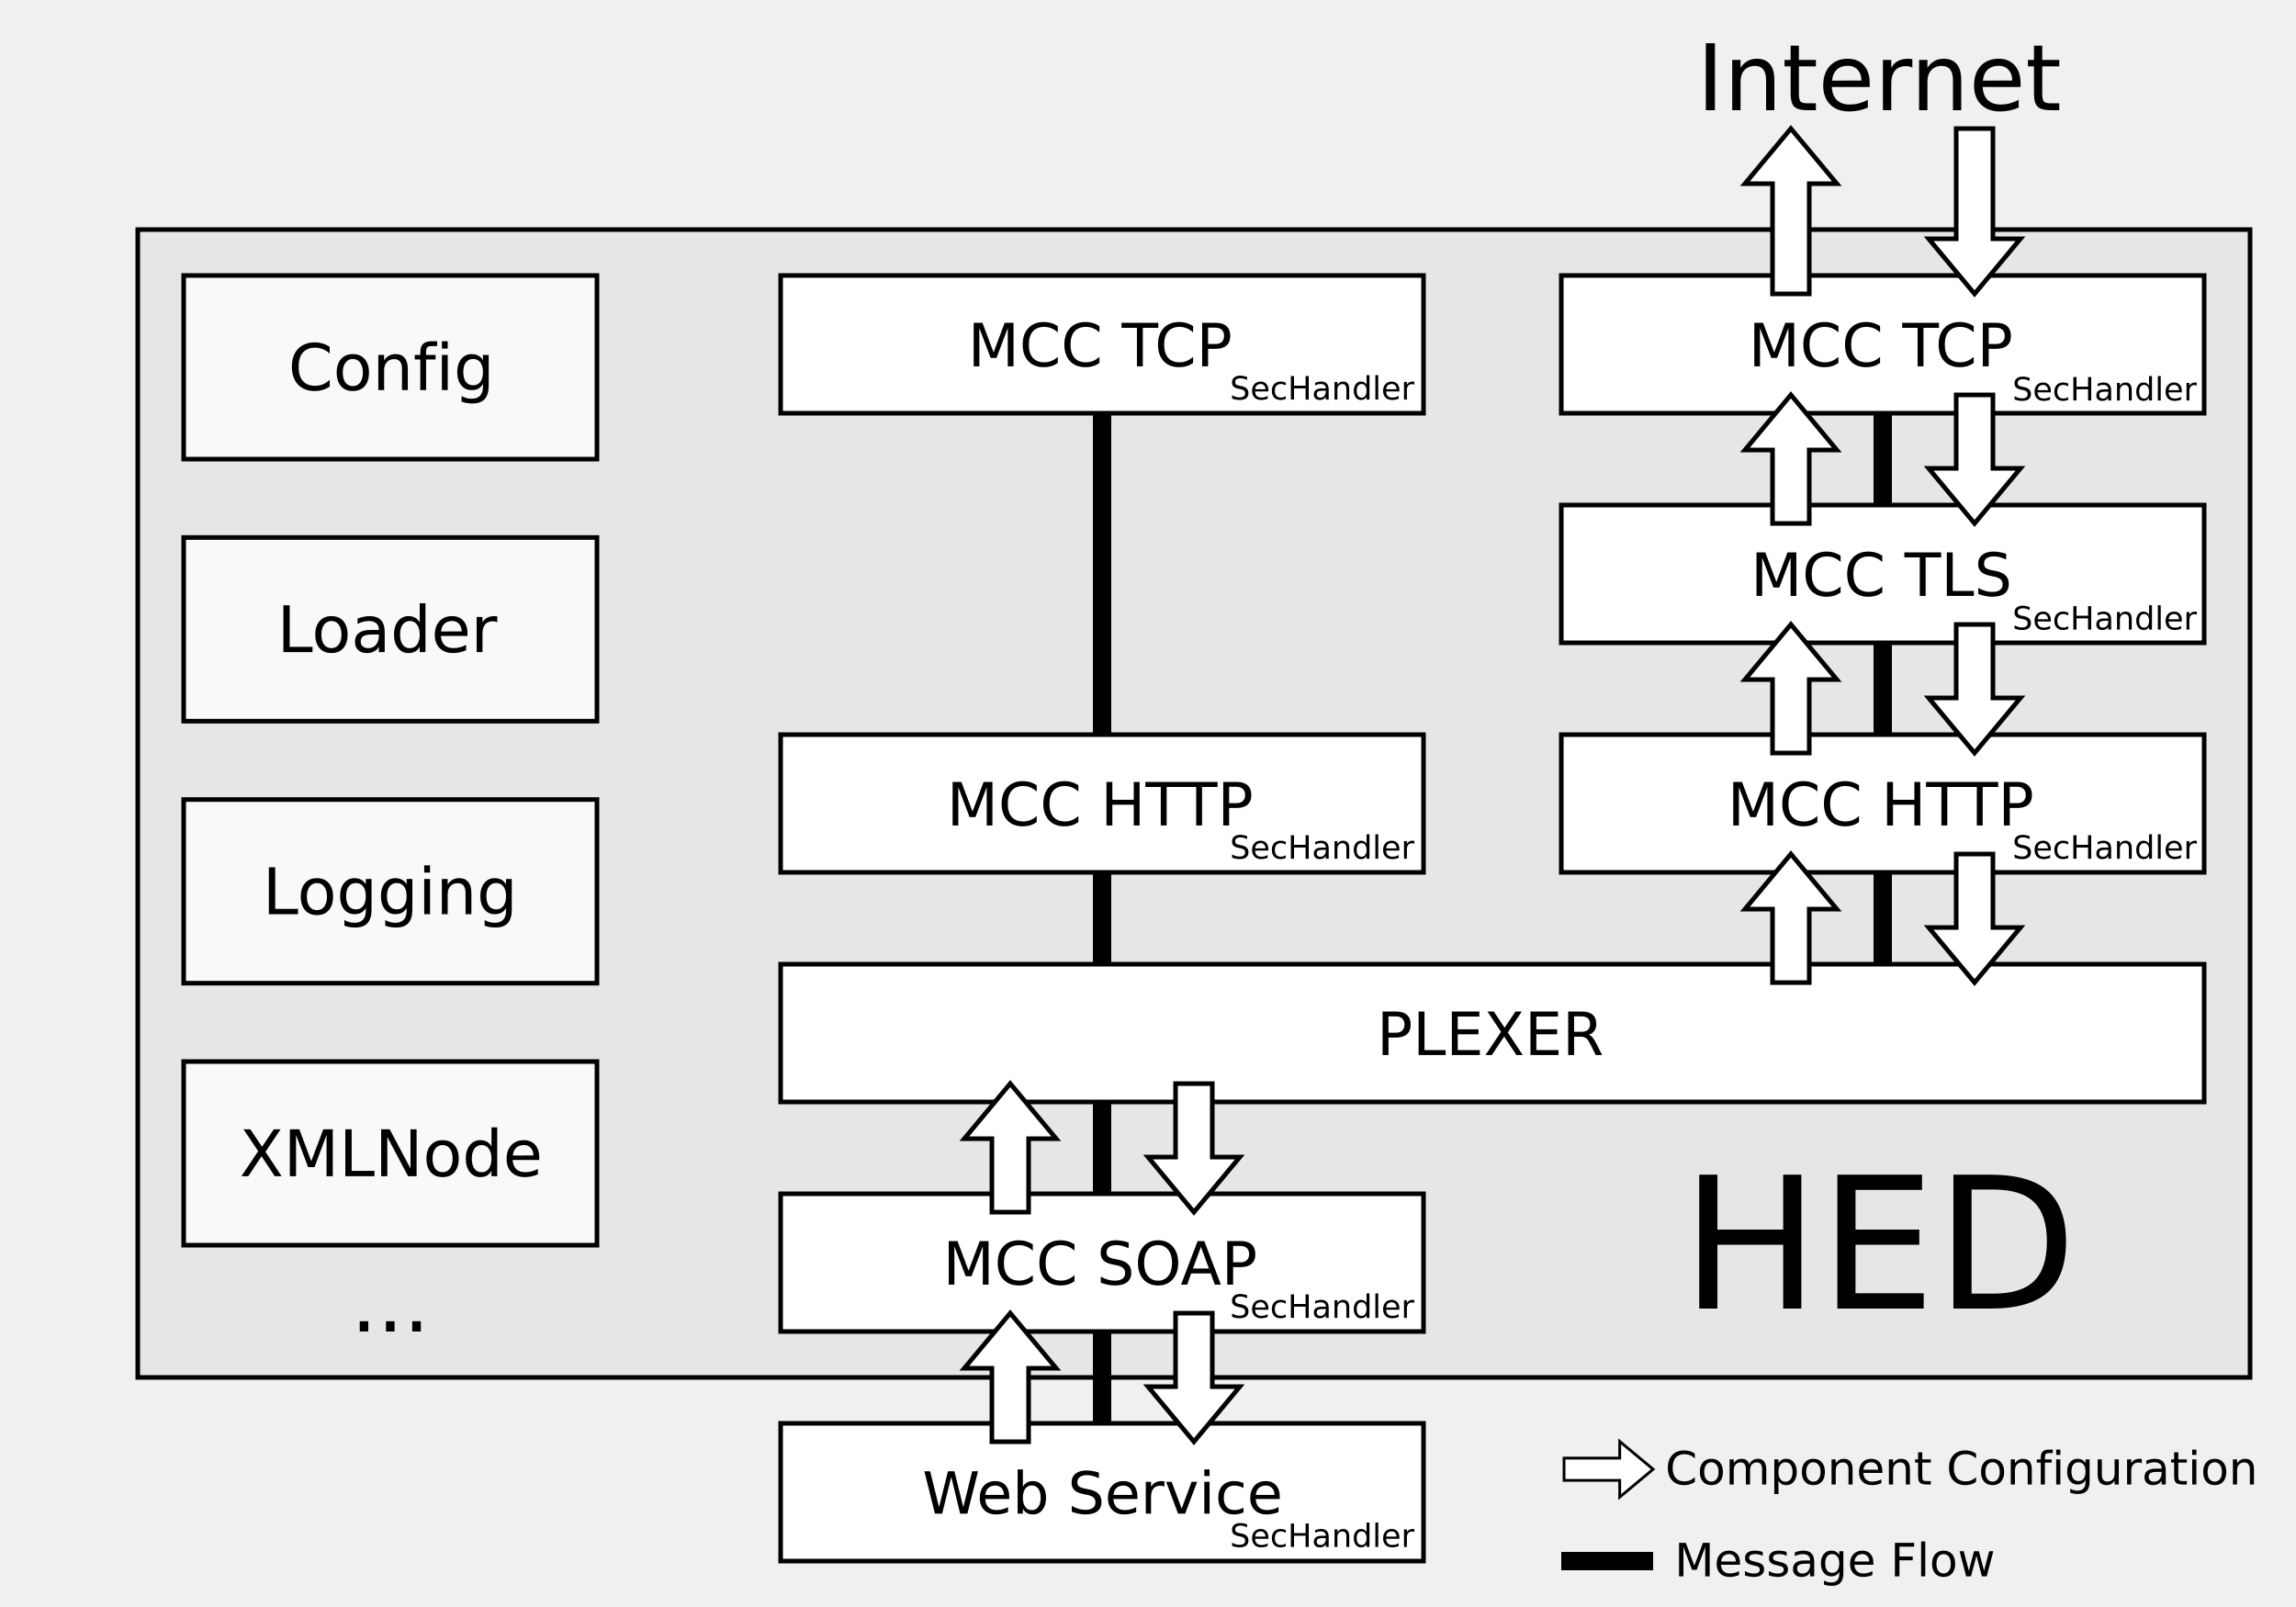
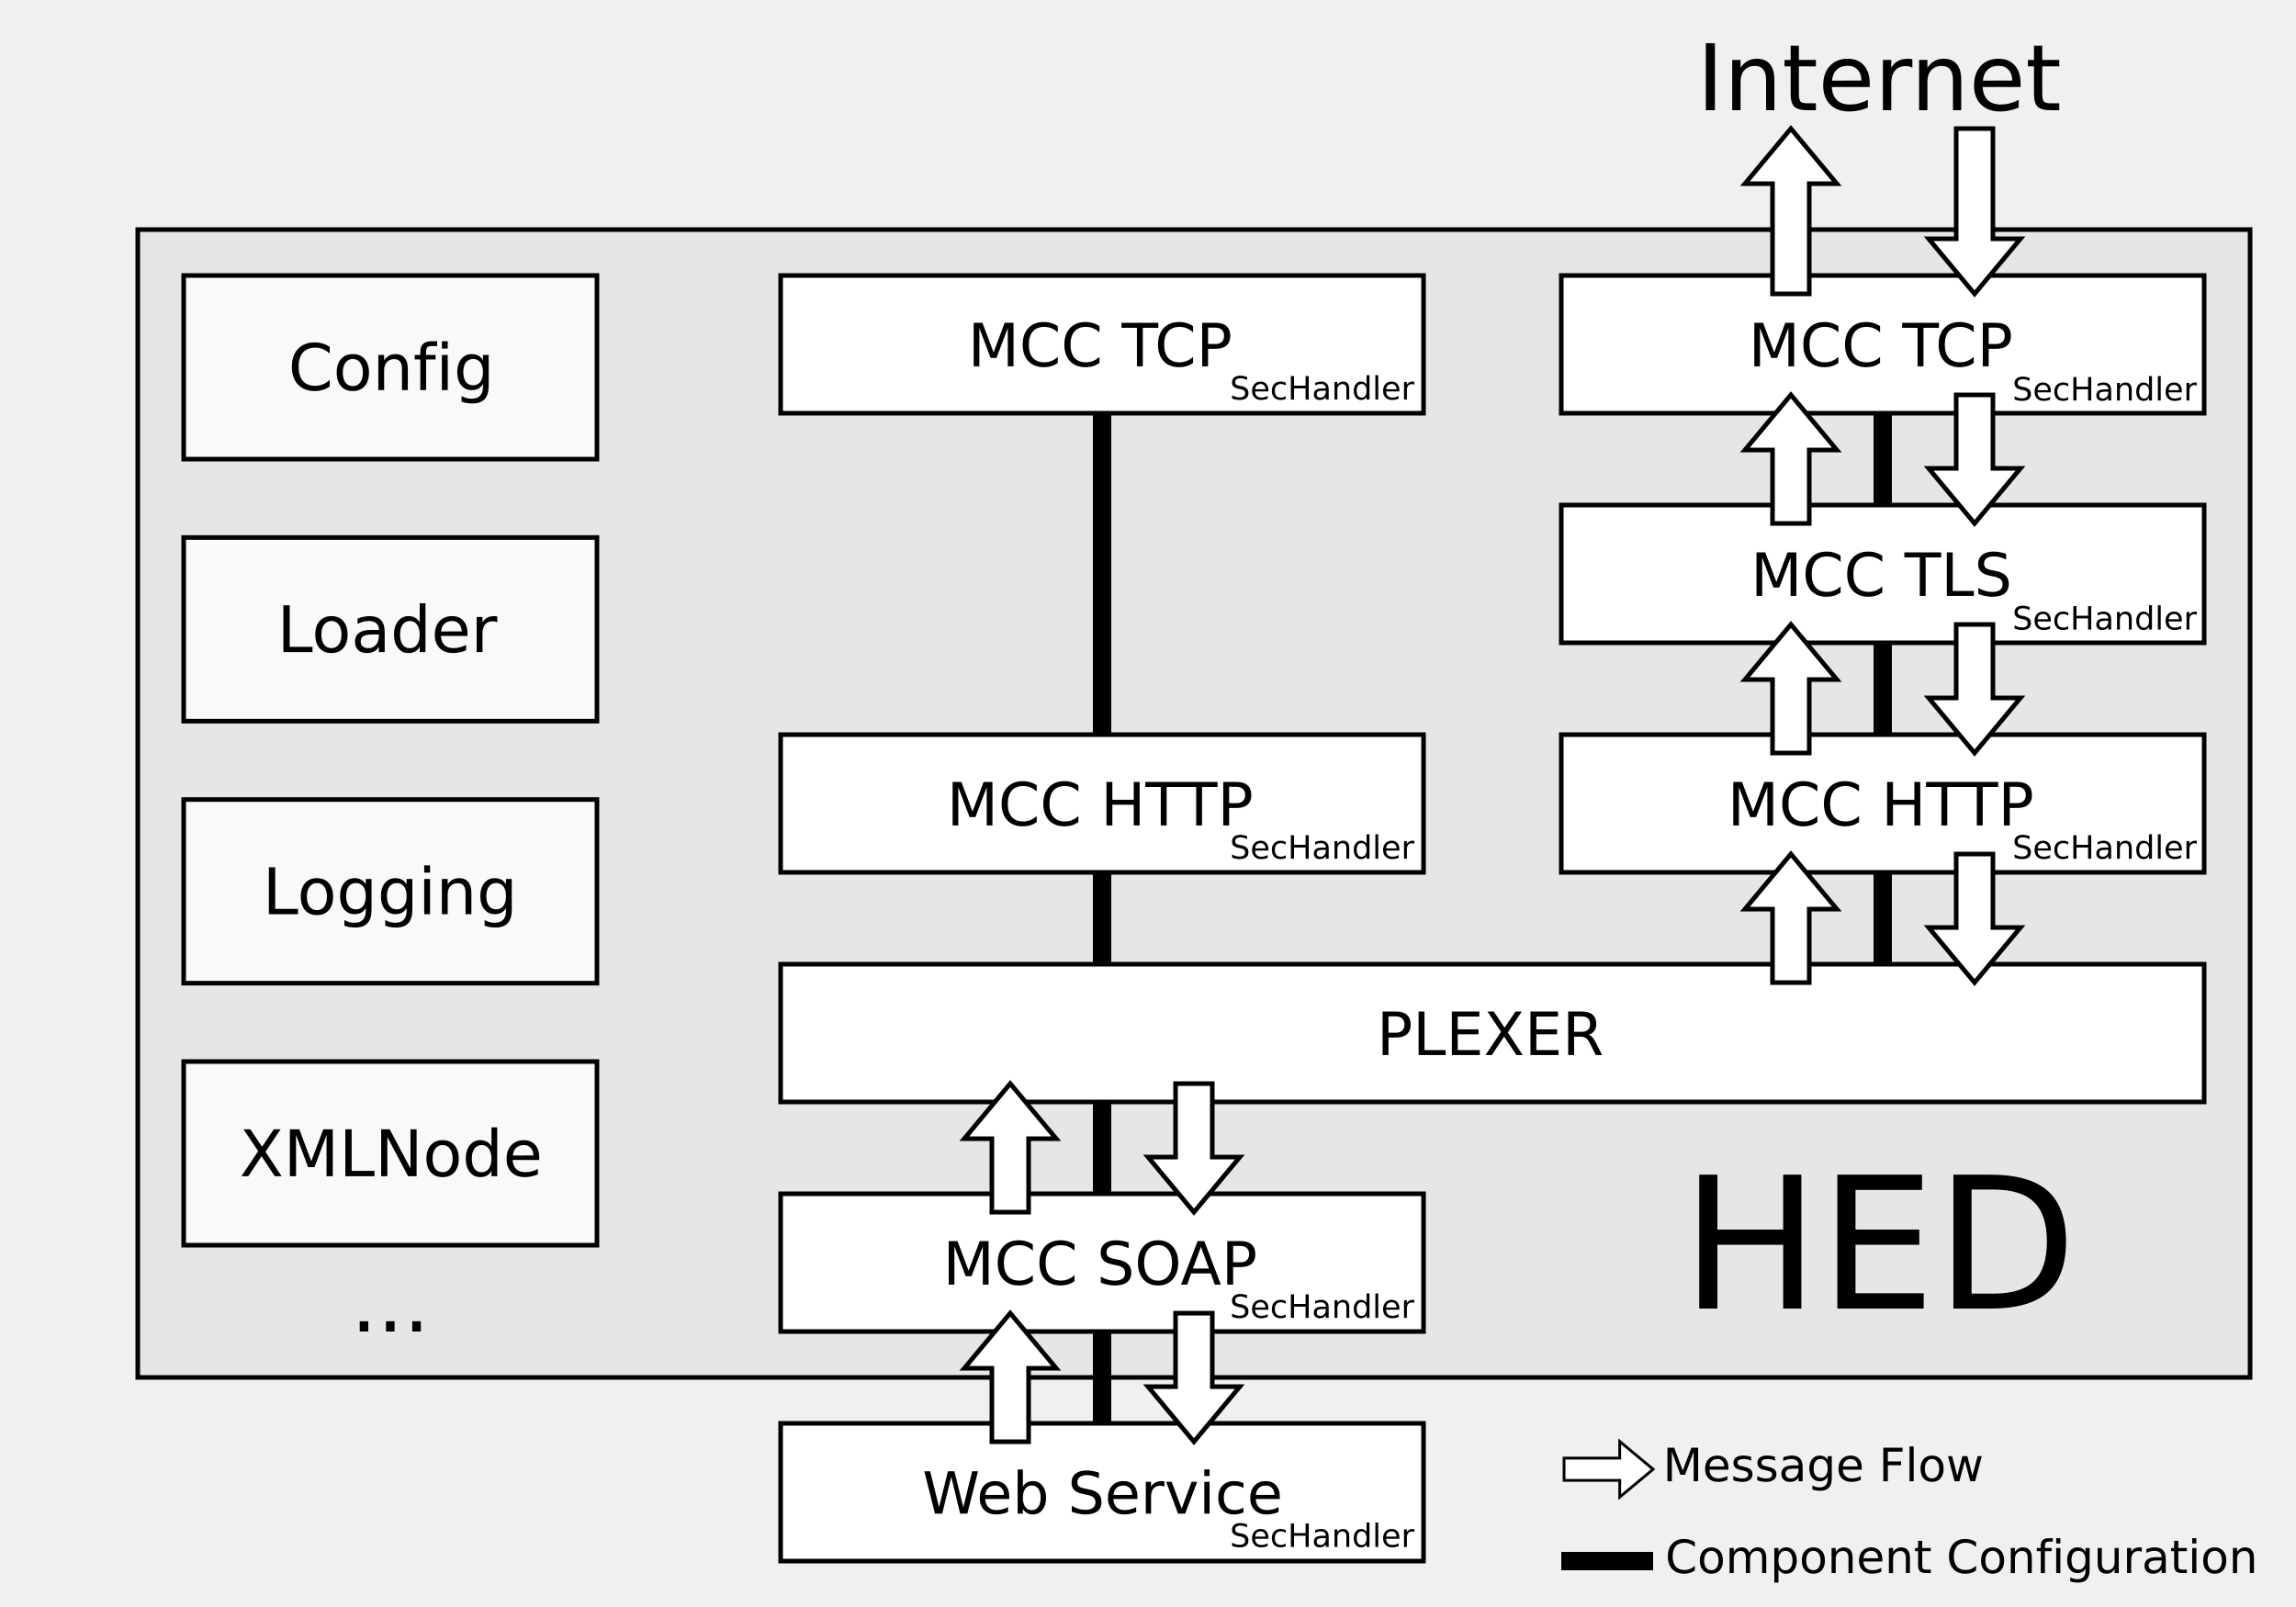
<svg xmlns="http://www.w3.org/2000/svg" width="500" height="350" id="svg2" version="1.0">
  <defs id="defs4">
    </defs>
  <g id="layer1" transform="translate(10.5,-72.86218)">
    <text xml:space="preserve" style="font-size:40px;font-style:normal;font-weight:normal;fill:#000000;fill-opacity:1;stroke:none;stroke-width:1px;stroke-linecap:butt;stroke-linejoin:miter;stroke-opacity:1;font-family:Bitstream Vera Sans" x="359.017" y="96.862" id="text2387">
      <tspan id="tspan2389" x="359.017" y="96.862" style="font-size:20px">Internet</tspan>
    </text>
    <path style="fill:#e6e6e6;fill-rule:evenodd;stroke:#000000;stroke-width:1px;stroke-linecap:butt;stroke-linejoin:miter;stroke-opacity:1" d="M -230,51 L 230,51 L 230,111 L 230,161 L 230,301 L -230,301 L -230,51 z" id="path2396" transform="translate(249.5,71.86218)" />
    <text xml:space="preserve" style="font-size:40px;font-style:normal;font-weight:normal;fill:#000000;fill-opacity:1;stroke:none;stroke-width:1px;stroke-linecap:butt;stroke-linejoin:miter;stroke-opacity:1;font-family:Bitstream Vera Sans" x="355.623" y="357.862" id="text2404">
      <tspan id="tspan2406" x="355.623" y="357.862">HED</tspan>
    </text>
    <path style="fill:none;fill-rule:evenodd;stroke:#000000;stroke-width:1px;stroke-linecap:butt;stroke-linejoin:miter;stroke-opacity:1" d="M 413.5,52.862 L 479.5,52.862 L 483.5,52.862" id="path2410" />
    <path style="fill:none;fill-rule:evenodd;stroke:#000000;stroke-width:1px;stroke-linecap:butt;stroke-linejoin:miter;stroke-opacity:1" d="M 419.5,52.862 L 489.5,52.862" id="path2412" />
    <path style="fill:none;fill-rule:evenodd;stroke:#000000;stroke-width:1px;stroke-linecap:butt;stroke-linejoin:miter;stroke-opacity:1" d="M 379.5,52.862 L 399.5,52.862" id="path2414" />
    <path id="path3368" d="M 229.5,152.862 L 229.5,392.862 L 229.5,392.862" style="fill:none;fill-rule:evenodd;stroke:#000000;stroke-width:4;stroke-linecap:butt;stroke-linejoin:miter;stroke-miterlimit:4;stroke-dasharray:none;stroke-opacity:1" />
    <path style="fill:#ffffff;fill-rule:evenodd;stroke:#000000;stroke-width:1px;stroke-linecap:butt;stroke-linejoin:miter;stroke-opacity:1" d="M 159.5,382.862 L 299.5,382.862 L 299.5,412.862 L 159.5,412.862 L 159.5,382.862 z" id="path2588" />
    <text xml:space="preserve" style="font-size:17.547px;font-style:normal;font-weight:normal;fill:#000000;fill-opacity:1;stroke:none;stroke-width:1px;stroke-linecap:butt;stroke-linejoin:miter;stroke-opacity:1;font-family:Bitstream Vera Sans" x="190.371" y="385.454" id="text2590">
      <tspan id="tspan2592" x="190.371" y="385.454" />
      <tspan style="font-size:12.673px" id="tspan2594" x="190.371" y="402.529">Web Service</tspan>
    </text>
    <path id="path2522" d="M 159.5,232.862 L 299.5,232.862 L 299.5,262.862 L 159.5,262.862 L 159.5,232.862 z" style="fill:#ffffff;fill-rule:evenodd;stroke:#000000;stroke-width:1px;stroke-linecap:butt;stroke-linejoin:miter;stroke-opacity:1" />
    <text id="text2524" y="235.135" x="195.673" style="font-size:18px;font-style:normal;font-weight:normal;fill:#000000;fill-opacity:1;stroke:none;stroke-width:1px;stroke-linecap:butt;stroke-linejoin:miter;stroke-opacity:1;font-family:Bitstream Vera Sans" xml:space="preserve">
      <tspan y="235.135" x="195.673" id="tspan2526" />
      <tspan style="font-size:13px" y="252.651" x="195.673" id="tspan2528">MCC HTTP</tspan>
    </text>
    <path id="path2512" d="M 159.5,132.862 L 299.5,132.862 L 299.5,162.862 L 159.5,162.862 L 159.5,132.862 z" style="fill:#ffffff;fill-rule:evenodd;stroke:#000000;stroke-width:1px;stroke-linecap:butt;stroke-linejoin:miter;stroke-opacity:1" />
    <text id="text2514" y="135.135" x="200.256" style="font-size:18px;font-style:normal;font-weight:normal;fill:#000000;fill-opacity:1;stroke:none;stroke-width:1px;stroke-linecap:butt;stroke-linejoin:miter;stroke-opacity:1;font-family:Bitstream Vera Sans" xml:space="preserve">
      <tspan y="135.135" x="200.256" id="tspan2516" />
      <tspan style="font-size:13px" y="152.651" x="200.256" id="tspan2518">MCC TCP</tspan>
    </text>
    <path style="fill:#ffffff;fill-rule:evenodd;stroke:#000000;stroke-width:1px;stroke-linecap:butt;stroke-linejoin:miter;stroke-opacity:1" d="M 159.5,332.862 L 299.5,332.862 L 299.5,362.862 L 159.5,362.862 L 159.5,332.862 z" id="path2562" />
    <text xml:space="preserve" style="font-size:18px;font-style:normal;font-weight:normal;fill:#000000;fill-opacity:1;stroke:none;stroke-width:1px;stroke-linecap:butt;stroke-linejoin:miter;stroke-opacity:1;font-family:Bitstream Vera Sans" x="194.823" y="335.135" id="text2564">
      <tspan id="tspan2566" x="194.823" y="335.135" />
      <tspan style="font-size:13px" id="tspan2568" x="194.823" y="352.651">MCC SOAP</tspan>
    </text>
    <g id="g2580" transform="translate(-170,150)">
      <path id="path2582" d="M 415.5,208.862 L 415.5,224.862 L 409.5,224.862 L 419.5,236.862 L 429.5,224.862 L 423.5,224.862 L 423.5,208.862 L 415.5,208.862 z" style="fill:#ffffff;fill-rule:evenodd;stroke:#000000;stroke-width:1px;stroke-linecap:butt;stroke-linejoin:miter;stroke-opacity:1" />
      <path style="fill:#ffffff;fill-rule:evenodd;stroke:#000000;stroke-width:1px;stroke-linecap:butt;stroke-linejoin:miter;stroke-opacity:1" d="M 375.5,236.862 L 375.5,220.862 L 369.5,220.862 L 379.5,208.862 L 389.5,220.862 L 383.5,220.862 L 383.5,236.862 L 375.5,236.862 z" id="path2584" />
    </g>
    <path style="fill:none;fill-rule:evenodd;stroke:#000000;stroke-width:4;stroke-linecap:butt;stroke-linejoin:miter;stroke-miterlimit:4;stroke-dasharray:none;stroke-opacity:1" d="M 399.5,152.862 L 399.5,292.862" id="path3378" />
    <path style="fill:#ffffff;fill-rule:evenodd;stroke:#000000;stroke-width:1px;stroke-linecap:butt;stroke-linejoin:miter;stroke-opacity:1" d="M 329.5,132.862 L 469.5,132.862 L 469.5,162.862 L 329.5,162.862 L 329.5,132.862 z" id="path2408" />
    <text xml:space="preserve" style="font-size:18px;font-style:normal;font-weight:normal;fill:#000000;fill-opacity:1;stroke:none;stroke-width:1px;stroke-linecap:butt;stroke-linejoin:miter;stroke-opacity:1;font-family:Bitstream Vera Sans" x="370.256" y="135.135" id="text2416">
      <tspan id="tspan2418" x="370.256" y="135.135" />
      <tspan id="tspan2420" x="370.256" y="152.651" style="font-size:13px">MCC TCP</tspan>
    </text>
    <g id="g2488">
      <path style="fill:#ffffff;fill-rule:evenodd;stroke:#000000;stroke-width:1px;stroke-linecap:butt;stroke-linejoin:miter;stroke-opacity:1" d="M 415.5,100.862 L 415.5,124.862 L 409.5,124.862 L 419.5,136.862 L 429.5,124.862 L 423.5,124.862 L 423.5,100.862 L 415.5,100.862 z" id="path2402" />
      <path id="path2398" d="M 375.5,136.862 L 375.5,112.862 L 369.5,112.862 L 379.5,100.862 L 389.5,112.862 L 383.5,112.862 L 383.5,136.862 L 375.5,136.862 z" style="fill:#ffffff;fill-rule:evenodd;stroke:#000000;stroke-width:1px;stroke-linecap:butt;stroke-linejoin:miter;stroke-opacity:1" />
    </g>
    <path id="path2430" d="M 329.5,182.862 L 469.5,182.862 L 469.5,212.862 L 329.5,212.862 L 329.5,182.862 z" style="fill:#ffffff;fill-rule:evenodd;stroke:#000000;stroke-width:1px;stroke-linecap:butt;stroke-linejoin:miter;stroke-opacity:1" />
    <text id="text2432" y="185.135" x="370.736" style="font-size:18px;font-style:normal;font-weight:normal;fill:#000000;fill-opacity:1;stroke:none;stroke-width:1px;stroke-linecap:butt;stroke-linejoin:miter;stroke-opacity:1;font-family:Bitstream Vera Sans" xml:space="preserve">
      <tspan y="185.135" x="370.736" id="tspan2434" />
      <tspan y="202.651" x="370.736" id="tspan2436" style="font-size:13px">MCC TLS</tspan>
    </text>
    <path style="fill:#ffffff;fill-rule:evenodd;stroke:#000000;stroke-width:1px;stroke-linecap:butt;stroke-linejoin:miter;stroke-opacity:1" d="M 329.5,232.862 L 469.5,232.862 L 469.5,262.862 L 329.5,262.862 L 329.5,232.862 z" id="path2444" />
    <text xml:space="preserve" style="font-size:18px;font-style:normal;font-weight:normal;fill:#000000;fill-opacity:1;stroke:none;stroke-width:1px;stroke-linecap:butt;stroke-linejoin:miter;stroke-opacity:1;font-family:Bitstream Vera Sans" x="365.673" y="235.135" id="text2446">
      <tspan id="tspan2448" x="365.673" y="235.135" />
      <tspan style="font-size:13px" id="tspan2450" x="365.673" y="252.651">MCC HTTP</tspan>
    </text>
    <path style="fill:#ffffff;fill-rule:evenodd;stroke:#000000;stroke-width:1px;stroke-linecap:butt;stroke-linejoin:miter;stroke-opacity:1" d="M 159.5,282.862 L 469.5,282.862 L 469.5,312.862 L 159.5,312.862 L 159.5,282.862 z" id="path2532" />
    <text xml:space="preserve" style="font-size:18px;font-style:normal;font-weight:normal;fill:#000000;fill-opacity:1;stroke:none;stroke-width:1px;stroke-linecap:butt;stroke-linejoin:miter;stroke-opacity:1;font-family:Bitstream Vera Sans" x="289.309" y="285.135" id="text2534">
      <tspan id="tspan2536" x="289.309" y="285.135" />
      <tspan style="font-size:13px" id="tspan2538" x="289.309" y="302.651">PLEXER</tspan>
    </text>
    <g id="g2548" transform="translate(0,50)">
      <path id="path2550" d="M 415.5,208.862 L 415.5,224.862 L 409.5,224.862 L 419.5,236.862 L 429.5,224.862 L 423.5,224.862 L 423.5,208.862 L 415.5,208.862 z" style="fill:#ffffff;fill-rule:evenodd;stroke:#000000;stroke-width:1px;stroke-linecap:butt;stroke-linejoin:miter;stroke-opacity:1" />
      <path style="fill:#ffffff;fill-rule:evenodd;stroke:#000000;stroke-width:1px;stroke-linecap:butt;stroke-linejoin:miter;stroke-opacity:1" d="M 375.5,236.862 L 375.5,220.862 L 369.5,220.862 L 379.5,208.862 L 389.5,220.862 L 383.5,220.862 L 383.5,236.862 L 375.5,236.862 z" id="path2552" />
    </g>
    <g transform="translate(-170,100)" id="g2554">
      <path style="fill:#ffffff;fill-rule:evenodd;stroke:#000000;stroke-width:1px;stroke-linecap:butt;stroke-linejoin:miter;stroke-opacity:1" d="M 415.5,208.862 L 415.5,224.862 L 409.5,224.862 L 419.5,236.862 L 429.5,224.862 L 423.5,224.862 L 423.5,208.862 L 415.5,208.862 z" id="path2556" />
      <path id="path2558" d="M 375.5,236.862 L 375.5,220.862 L 369.5,220.862 L 379.5,208.862 L 389.5,220.862 L 383.5,220.862 L 383.5,236.862 L 375.5,236.862 z" style="fill:#ffffff;fill-rule:evenodd;stroke:#000000;stroke-width:1px;stroke-linecap:butt;stroke-linejoin:miter;stroke-opacity:1" />
    </g>
    <g id="g2544">
      <path style="fill:#ffffff;fill-rule:evenodd;stroke:#000000;stroke-width:1px;stroke-linecap:butt;stroke-linejoin:miter;stroke-opacity:1" d="M 415.5,208.862 L 415.5,224.862 L 409.5,224.862 L 419.5,236.862 L 429.5,224.862 L 423.5,224.862 L 423.5,208.862 L 415.5,208.862 z" id="path2452" />
      <path id="path2454" d="M 375.5,236.862 L 375.5,220.862 L 369.5,220.862 L 379.5,208.862 L 389.5,220.862 L 383.5,220.862 L 383.5,236.862 L 375.5,236.862 z" style="fill:#ffffff;fill-rule:evenodd;stroke:#000000;stroke-width:1px;stroke-linecap:butt;stroke-linejoin:miter;stroke-opacity:1" />
    </g>
    <path style="fill:#ffffff;fill-rule:evenodd;stroke:#000000;stroke-width:1px;stroke-linecap:butt;stroke-linejoin:miter;stroke-opacity:1" d="M 415.5,158.862 L 415.5,174.862 L 409.5,174.862 L 419.5,186.862 L 429.5,174.862 L 423.5,174.862 L 423.5,158.862 L 415.5,158.862 z" id="path2438" />
    <path id="path2440" d="M 375.5,186.862 L 375.5,170.862 L 369.5,170.862 L 379.5,158.862 L 389.5,170.862 L 383.5,170.862 L 383.5,186.862 L 375.5,186.862 z" style="fill:#ffffff;fill-rule:evenodd;stroke:#000000;stroke-width:1px;stroke-linecap:butt;stroke-linejoin:miter;stroke-opacity:1" />
    <text xml:space="preserve" style="font-size:7px;font-style:normal;font-weight:normal;fill:#000000;fill-opacity:1;stroke:none;stroke-width:1px;stroke-linecap:butt;stroke-linejoin:miter;stroke-opacity:1;font-family:Bitstream Vera Sans" x="427.732" y="160.084" id="text3404">
      <tspan id="tspan3406" x="427.732" y="160.084" style="font-size:7px">SecHandler</tspan>
    </text>
    <text id="text3445" y="209.983" x="427.732" style="font-size:7px;font-style:normal;font-weight:normal;fill:#000000;fill-opacity:1;stroke:none;stroke-width:1px;stroke-linecap:butt;stroke-linejoin:miter;stroke-opacity:1;font-family:Bitstream Vera Sans" xml:space="preserve">
      <tspan style="font-size:7px" y="209.983" x="427.732" id="tspan3447">SecHandler</tspan>
    </text>
    <text xml:space="preserve" style="font-size:7px;font-style:normal;font-weight:normal;fill:#000000;fill-opacity:1;stroke:none;stroke-width:1px;stroke-linecap:butt;stroke-linejoin:miter;stroke-opacity:1;font-family:Bitstream Vera Sans" x="427.732" y="259.882" id="text3449">
      <tspan id="tspan3451" x="427.732" y="259.882" style="font-size:7px">SecHandler</tspan>
    </text>
    <text id="text3453" y="259.882" x="257.329" style="font-size:7px;font-style:normal;font-weight:normal;fill:#000000;fill-opacity:1;stroke:none;stroke-width:1px;stroke-linecap:butt;stroke-linejoin:miter;stroke-opacity:1;font-family:Bitstream Vera Sans" xml:space="preserve">
      <tspan style="font-size:7px" y="259.882" x="257.329" id="tspan3455">SecHandler</tspan>
    </text>
    <text xml:space="preserve" style="font-size:7px;font-style:normal;font-weight:normal;fill:#000000;fill-opacity:1;stroke:none;stroke-width:1px;stroke-linecap:butt;stroke-linejoin:miter;stroke-opacity:1;font-family:Bitstream Vera Sans" x="257.329" y="159.882" id="text3457">
      <tspan id="tspan3459" x="257.329" y="159.882" style="font-size:7px">SecHandler</tspan>
    </text>
    <text id="text3461" y="359.882" x="257.329" style="font-size:7px;font-style:normal;font-weight:normal;fill:#000000;fill-opacity:1;stroke:none;stroke-width:1px;stroke-linecap:butt;stroke-linejoin:miter;stroke-opacity:1;font-family:Bitstream Vera Sans" xml:space="preserve">
      <tspan style="font-size:7px" y="359.882" x="257.329" id="tspan3463">SecHandler</tspan>
    </text>
    <text xml:space="preserve" style="font-size:7px;font-style:normal;font-weight:normal;fill:#000000;fill-opacity:1;stroke:none;stroke-width:1px;stroke-linecap:butt;stroke-linejoin:miter;stroke-opacity:1;font-family:Bitstream Vera Sans" x="257.329" y="409.78" id="text3465">
      <tspan id="tspan3467" x="257.329" y="409.78" style="font-size:7px">SecHandler</tspan>
    </text>
    <path style="fill:#ffffff;fill-rule:evenodd;stroke:#000000;stroke-width:0.606px;stroke-linecap:butt;stroke-linejoin:miter;stroke-opacity:1" d="M 330.106,390.438 L 342.227,390.438 L 342.227,386.802 L 349.5,392.862 L 342.227,398.923 L 342.227,395.286 L 330.106,395.286 L 330.106,390.438 z" id="path3392" />
    <path id="path3394" d="M 329.5,412.862 L 349.5,412.862" style="fill:none;fill-rule:evenodd;stroke:#000000;stroke-width:4;stroke-linecap:butt;stroke-linejoin:miter;stroke-miterlimit:4;stroke-dasharray:none;stroke-opacity:1" />
-     <text xml:space="preserve" style="font-size:18px;font-style:normal;font-weight:normal;fill:#000000;fill-opacity:1;stroke:none;stroke-width:1px;stroke-linecap:butt;stroke-linejoin:miter;stroke-opacity:1;font-family:Bitstream Vera Sans" x="352.144" y="396.181" id="text3396">
-       <tspan id="tspan3398" x="352.144" y="396.181" style="font-size:10px">Component Configuration</tspan>
-       <tspan x="352.144" y="408.681" id="tspan3400" style="font-size:10px" />
+     <text xml:space="preserve" style="font-size:18px;font-style:normal;font-weight:normal;fill:#000000;fill-opacity:1;stroke:none;stroke-width:1px;stroke-linecap:butt;stroke-linejoin:miter;stroke-opacity:1;font-family:Bitstream Vera Sans" x="352.144" y="415.473" id="text3396">
+       <tspan id="tspan3398" x="352.144" y="415.473" style="font-size:10px">Component Configuration</tspan>
+       <tspan x="352.144" y="427.973" id="tspan3400" style="font-size:10px" />
    </text>
-     <text id="text3487" y="416.181" x="354.165" style="font-size:18px;font-style:normal;font-weight:normal;fill:#000000;fill-opacity:1;stroke:none;stroke-width:1px;stroke-linecap:butt;stroke-linejoin:miter;stroke-opacity:1;font-family:Bitstream Vera Sans" xml:space="preserve">
-       <tspan style="font-size:10px" id="tspan3491" y="416.181" x="354.165">Message Flow</tspan>
+     <text id="text3487" y="395.473" x="351.639" style="font-size:18px;font-style:normal;font-weight:normal;fill:#000000;fill-opacity:1;stroke:none;stroke-width:1px;stroke-linecap:butt;stroke-linejoin:miter;stroke-opacity:1;font-family:Bitstream Vera Sans" xml:space="preserve">
+       <tspan style="font-size:10px" id="tspan3491" y="395.473" x="351.639">Message Flow</tspan>
    </text>
    <path style="fill:#f9f9f9;fill-rule:evenodd;stroke:#000000;stroke-width:1px;stroke-linecap:butt;stroke-linejoin:miter;stroke-opacity:1" d="M 29.5,132.862 L 119.5,132.862 L 119.5,172.862 L 29.5,172.862 L 29.5,132.862 z" id="path3504" />
    <text xml:space="preserve" style="font-size:18px;font-style:normal;font-weight:normal;fill:#000000;fill-opacity:1;stroke:none;stroke-width:1px;stroke-linecap:butt;stroke-linejoin:miter;stroke-opacity:1;font-family:Bitstream Vera Sans" x="52.28" y="157.828" id="text3506">
      <tspan style="font-size:14px" id="tspan3508" x="52.28" y="157.828">Config</tspan>
    </text>
    <path id="path3510" d="M 29.5,189.929 L 119.5,189.929 L 119.5,229.929 L 29.5,229.929 L 29.5,189.929 z" style="fill:#f9f9f9;fill-rule:evenodd;stroke:#000000;stroke-width:1px;stroke-linecap:butt;stroke-linejoin:miter;stroke-opacity:1" />
    <text id="text3512" y="214.895" x="49.839" style="font-size:18px;font-style:normal;font-weight:normal;fill:#000000;fill-opacity:1;stroke:none;stroke-width:1px;stroke-linecap:butt;stroke-linejoin:miter;stroke-opacity:1;font-family:Bitstream Vera Sans" xml:space="preserve">
      <tspan style="font-size:14px" y="214.895" x="49.839" id="tspan3514">Loader</tspan>
    </text>
    <path style="fill:#f9f9f9;fill-rule:evenodd;stroke:#000000;stroke-width:1px;stroke-linecap:butt;stroke-linejoin:miter;stroke-opacity:1" d="M 29.5,246.996 L 119.5,246.996 L 119.5,286.996 L 29.5,286.996 L 29.5,246.996 z" id="path3516" />
    <text xml:space="preserve" style="font-size:18px;font-style:normal;font-weight:normal;fill:#000000;fill-opacity:1;stroke:none;stroke-width:1px;stroke-linecap:butt;stroke-linejoin:miter;stroke-opacity:1;font-family:Bitstream Vera Sans" x="46.681" y="271.962" id="text3518">
      <tspan style="font-size:14px" id="tspan3520" x="46.681" y="271.962">Logging</tspan>
    </text>
    <path id="path3522" d="M 29.5,304.063 L 119.5,304.063 L 119.5,344.063 L 29.5,344.063 L 29.5,304.063 z" style="fill:#f9f9f9;fill-rule:evenodd;stroke:#000000;stroke-width:1px;stroke-linecap:butt;stroke-linejoin:miter;stroke-opacity:1" />
    <text id="text3524" y="329.029" x="41.66" style="font-size:18px;font-style:normal;font-weight:normal;fill:#000000;fill-opacity:1;stroke:none;stroke-width:1px;stroke-linecap:butt;stroke-linejoin:miter;stroke-opacity:1;font-family:Bitstream Vera Sans" xml:space="preserve">
      <tspan style="font-size:14px" y="329.029" x="41.66" id="tspan3526">XMLNode</tspan>
    </text>
    <text xml:space="preserve" style="font-size:18px;font-style:normal;font-weight:normal;fill:#000000;fill-opacity:1;stroke:none;stroke-width:1px;stroke-linecap:butt;stroke-linejoin:miter;stroke-opacity:1;font-family:Bitstream Vera Sans" x="65.917" y="362.862" id="text3583">
      <tspan id="tspan3585" x="65.917" y="362.862">...</tspan>
    </text>
  </g>
</svg>
